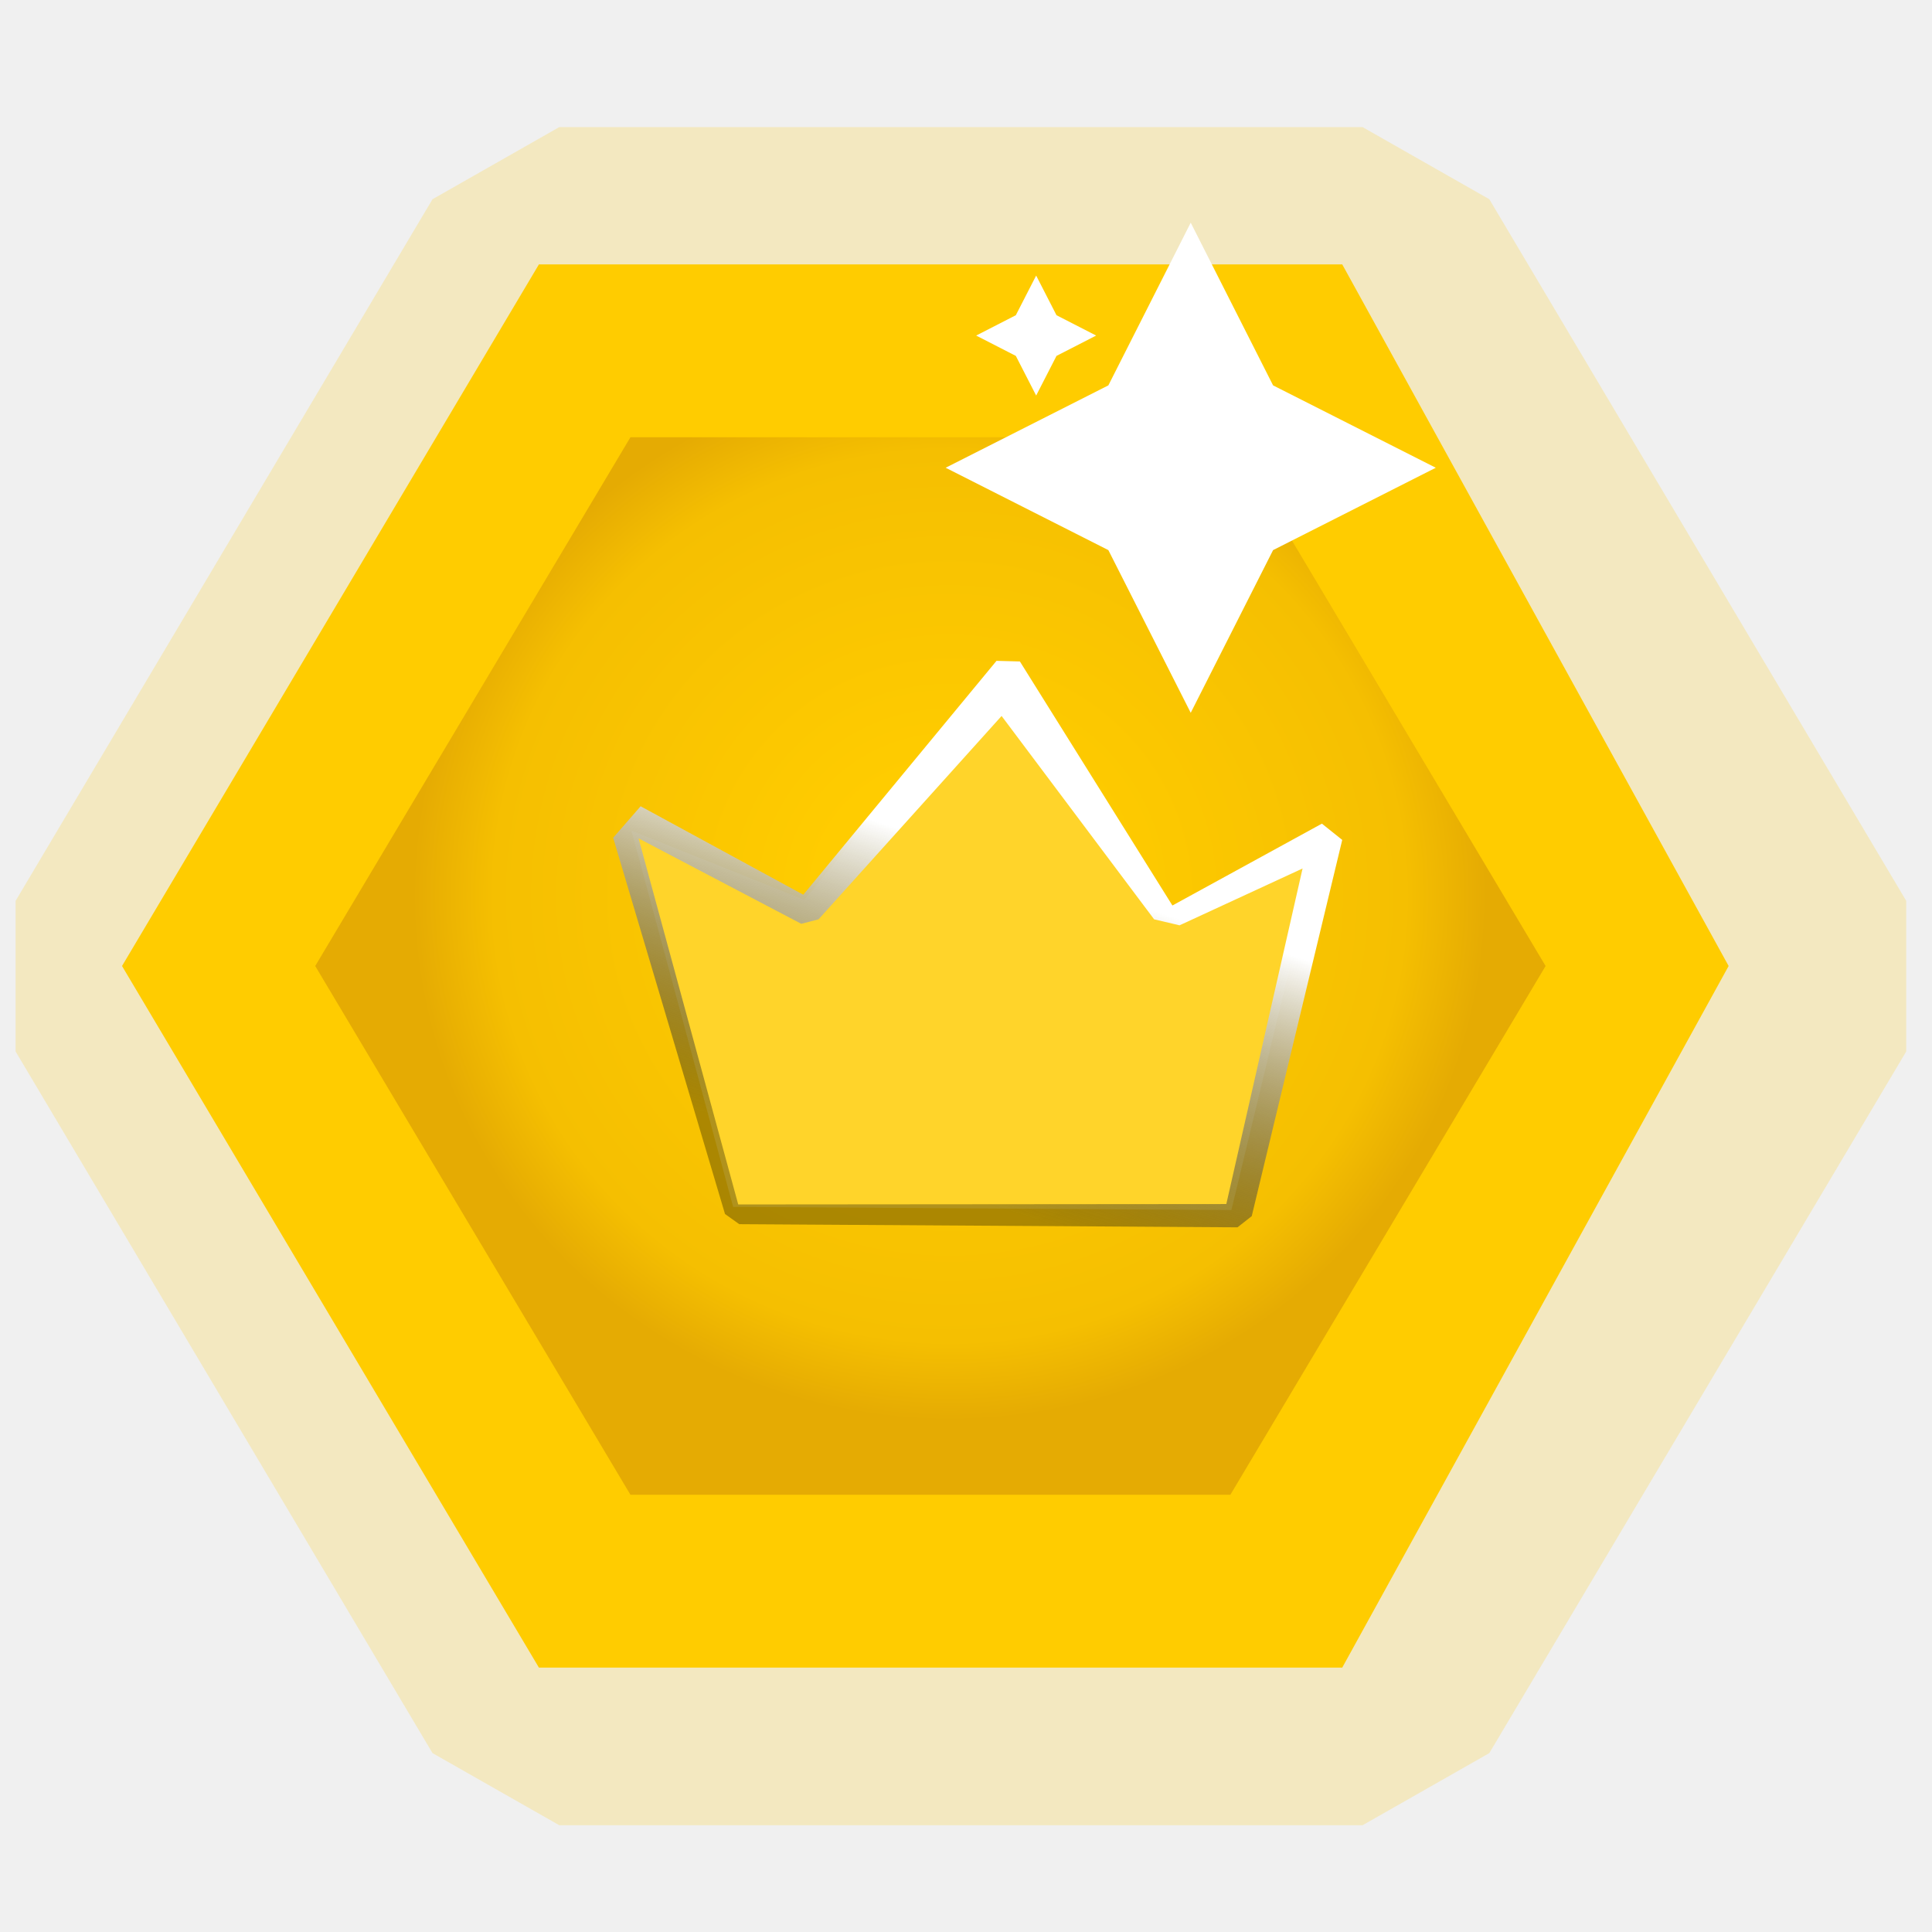
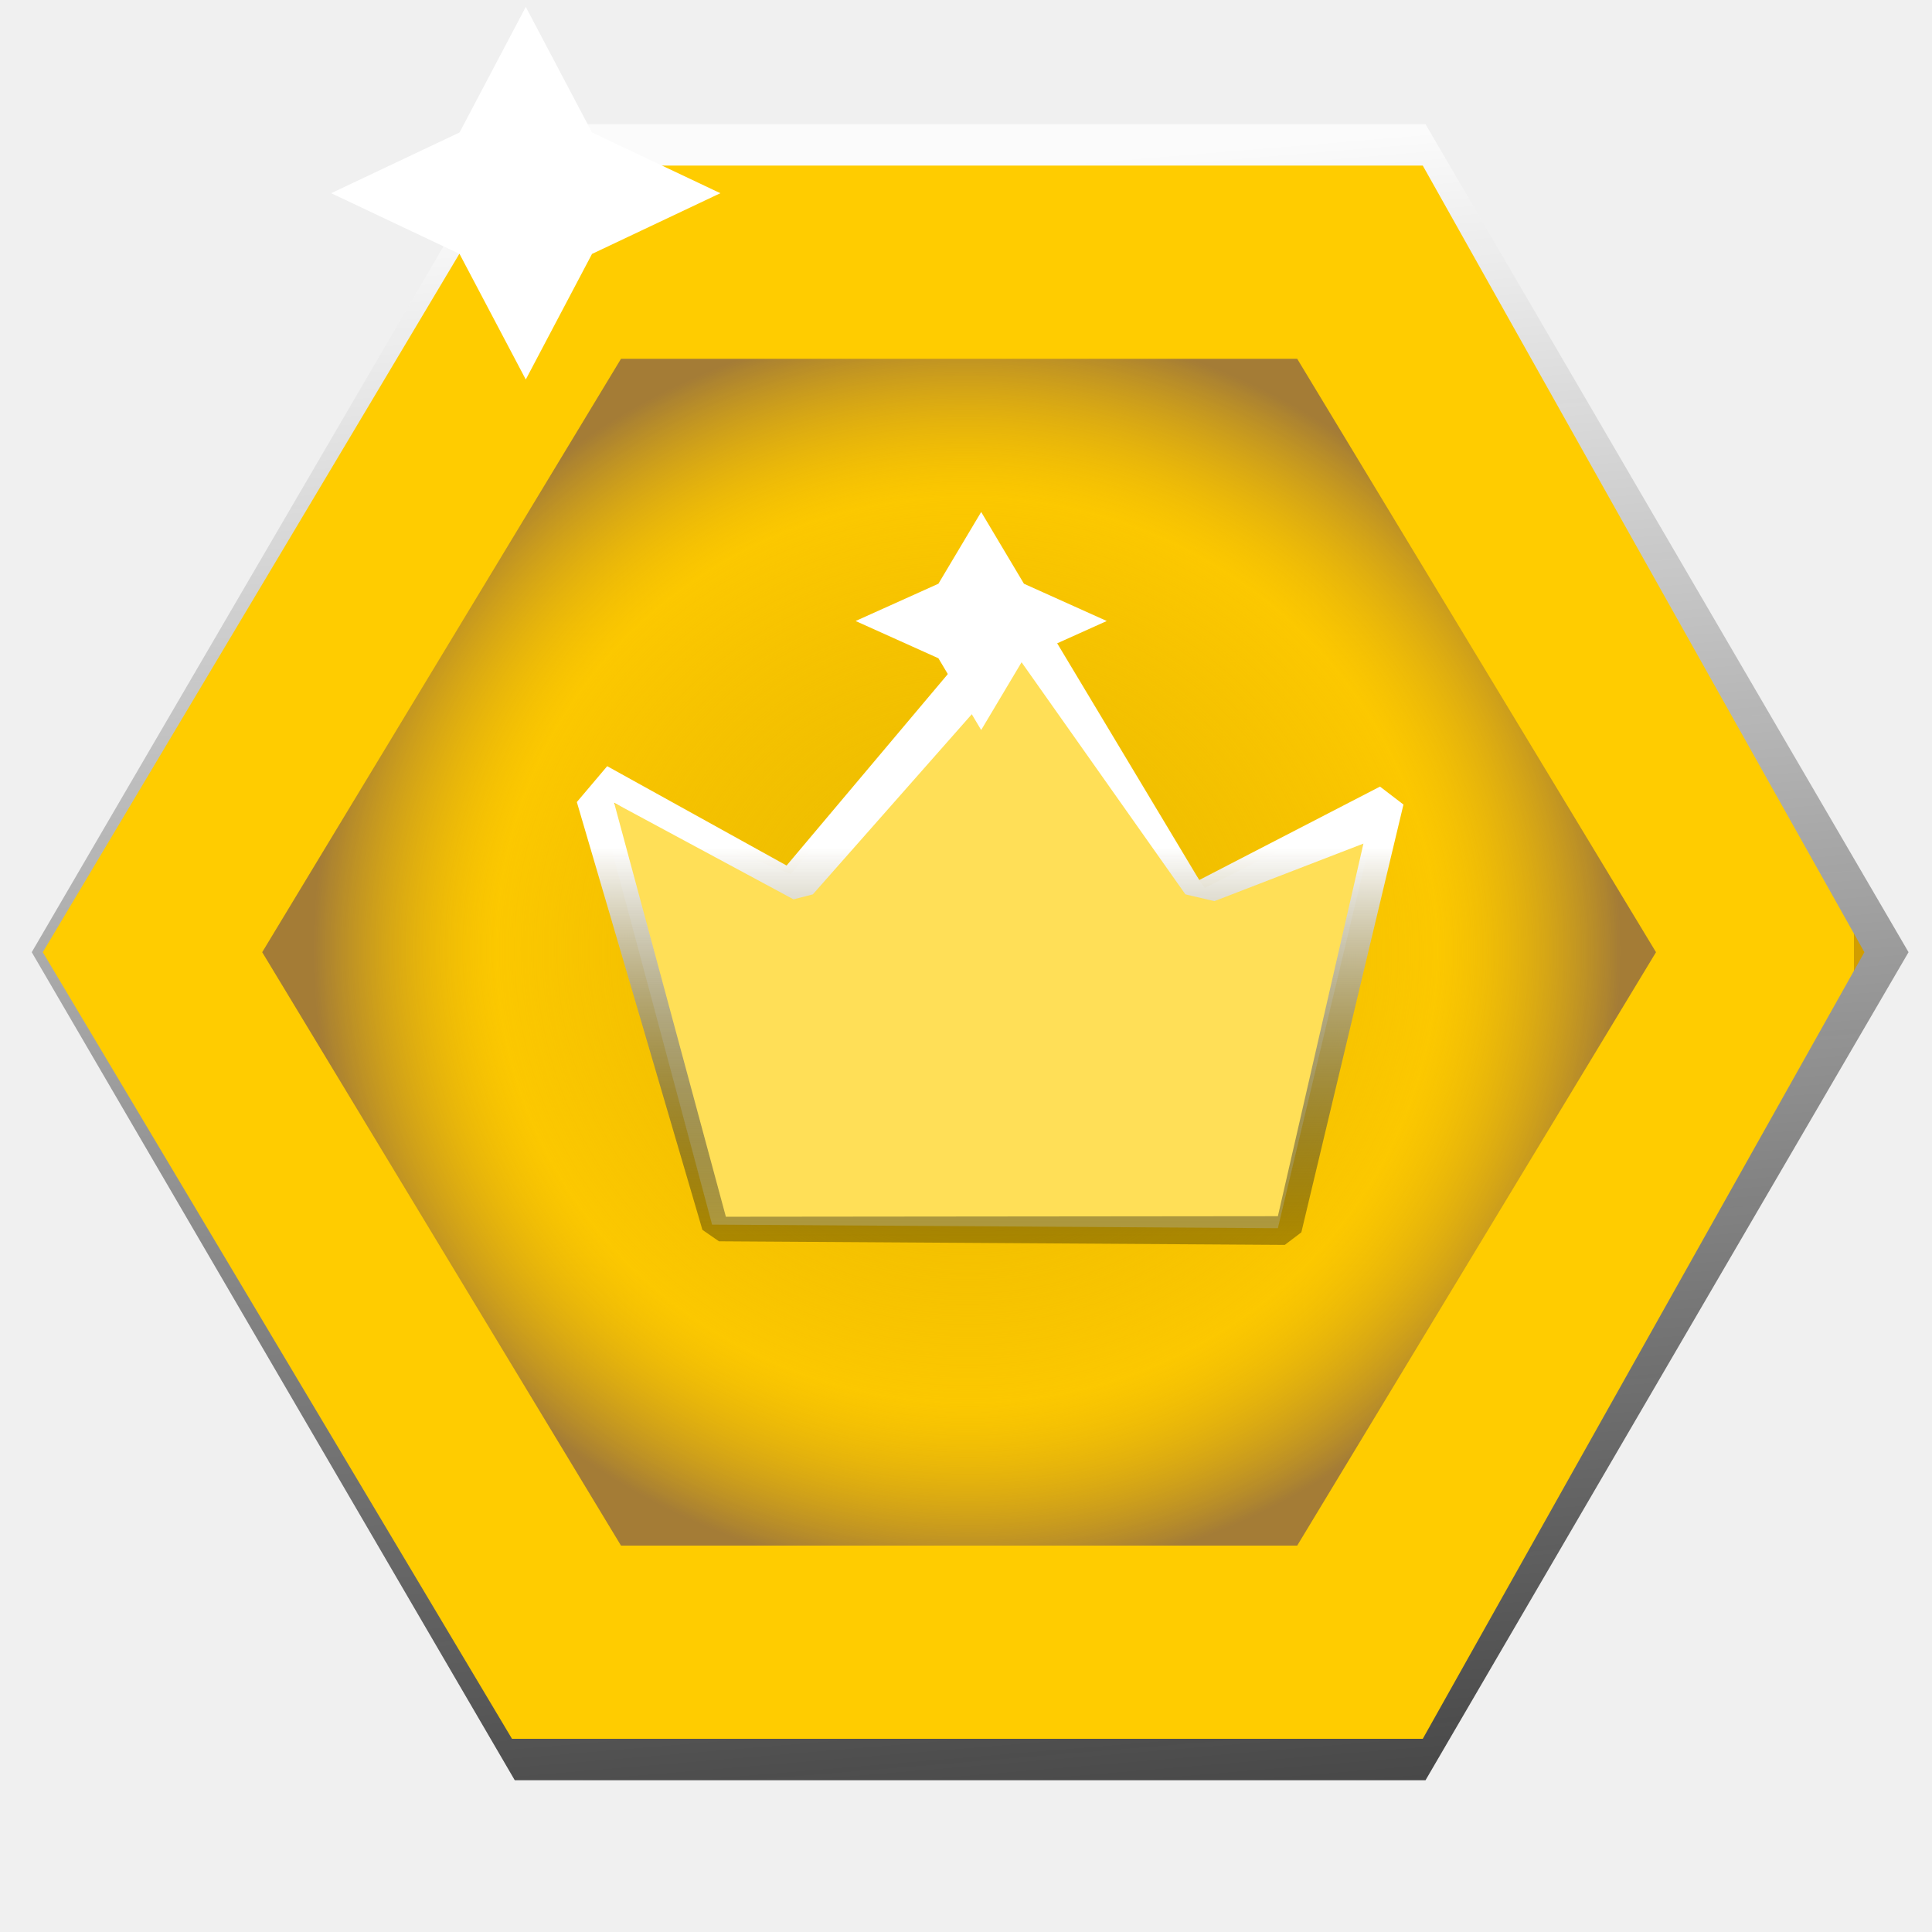
- <svg xmlns="http://www.w3.org/2000/svg" width="70" height="70" version="1.1" viewBox="0 0 19 19">
+ <svg width="50" height="50" viewBox="0 0 14 14">
  <defs>
-     <radialGradient id="prefix__d" cx="9.3" cy="288" r="6" gradientTransform="matrix(.88 .014 -.013 .86 4.9 -239)" gradientUnits="userSpaceOnUse">
-       <stop stop-color="#fc0" offset="0" />
-       <stop stop-color="#fc0" offset=".24" />
-       <stop stop-color="#f5bf01" offset=".85" />
-       <stop stop-color="#e5ab03" offset="1" />
-     </radialGradient>
-     <linearGradient id="a" x1="1.2" x2="17" y1="288" y2="288" gradientTransform="translate(0,-279)" gradientUnits="userSpaceOnUse">
+     <linearGradient id="prefix__b" x1="1.2" x2="17" y1="288" y2="288" gradientTransform="matrix(.83 0 0 .83 -.68 -233)" gradientUnits="userSpaceOnUse">
      <stop stop-color="#fc0" offset="0" />
      <stop stop-color="#fc0" offset="1" />
      <stop stop-color="#d19d00" offset="1" />
    </linearGradient>
-     <linearGradient id="b" x1="11" x2="12" y1="12" y2="8.9" gradientTransform="translate(-.82 .0026)" gradientUnits="userSpaceOnUse">
+     <linearGradient id="prefix__d" x1="11" x2="11" y1="12" y2="8.6" gradientTransform="matrix(.83 0 0 .83 -1.4 -1)" gradientUnits="userSpaceOnUse">
      <stop stop-opacity=".31" offset="0" />
      <stop stop-color="#fff" offset="1" />
    </linearGradient>
+     <linearGradient id="prefix__a" x1="13" x2="12" y1="16" y2="2.8" gradientTransform="matrix(.83 0 0 .91 -.94 -1.5)" gradientUnits="userSpaceOnUse">
+       <stop stop-opacity=".71" offset="0" />
+       <stop stop-color="#fff" stop-opacity=".75" offset="1" />
+     </linearGradient>
+     <radialGradient id="prefix__c" cx="9.1" cy="292" r="6" gradientTransform="matrix(.79 -.0039 .0052 .76 -1.7 -215)" gradientUnits="userSpaceOnUse">
+       <stop stop-color="#eac100" offset="0" />
+       <stop stop-color="#e4ac01" stop-opacity=".13" offset=".72" />
+       <stop stop-color="#846049" stop-opacity=".74" offset="1" />
+     </radialGradient>
  </defs>
-   <path d="m1.4 9.6 4.1-6.9h7.9l4.1 6.9-4.1 6.9h-7.9z" fill="none" stroke="#fc0" stroke-linecap="round" stroke-linejoin="bevel" stroke-miterlimit="8" stroke-opacity=".2" stroke-width="2.9" />
+   <path d="M.23 6.9l3.5-6h6.6l3.5 6-3.5 6h-6.6z" fill="url(#prefix__a)" />
  <g fill-rule="evenodd">
-     <path d="m1.2 9.5 4.1-6.9h7.9l3.8 6.9-3.8 6.9h-7.9z" fill="url(#a)" />
-     <path d="m3.1 9.5 3.1-5.2h5.9l3.1 5.2-3.1 5.2h-5.9z" fill="url(#prefix__d)" />
-     <path d="m9.3 4.6 1.6-0.81 0.81-1.6 0.81 1.6 1.6 0.81-1.6 0.81-0.81 1.6-0.81-1.6z" fill="#fff" />
-     <path d="m9.6 3.3 0.39-0.2 0.2-0.39 0.2 0.39 0.39 0.2-0.39 0.2-0.2 0.39-0.2-0.39z" fill="#fff" />
-     <path d="m13 8.2-0.89 3.7-4.9-0.031-1-3.7 1.7 0.68 1.9-2.3 1.7 2.4z" fill="#ffd42a" stroke-width=".93" />
+     <path d="M.31 6.9l3.4-5.7h6.6l3.2 5.7-3.2 5.7h-6.6z" fill="url(#prefix__b)" />
+     <path d="M1.9 6.9l2.6-4.3h4.9L12 6.9l-2.6 4.3H4.5z" fill="url(#prefix__c)" />
+     <path d="M2.4 1.4l.93-.44.48-.91.48.91.93.44-.93.44-.48.91-.48-.91z" fill="#fff" />
+     <path d="M10 5.8l-.74 3.1-4.1-.026-.83-3.1 1.4.56 1.6-1.9 1.4 2z" fill="#ffdf57" />
  </g>
-   <path d="m13 8.1 0.2 0.16-0.89 3.7-0.14 0.11-4.9-0.031-0.14-0.1-1.1-3.7 0.27-0.31 1.6 0.87 1.9-2.3 0.23 0.006 1.5 2.4zm-1.4 1-0.25-0.059-1.5-2-1.8 2-0.17 0.044-1.6-0.84 0.98 3.6 4.8-0.004 0.75-3.3z" fill="url(#b)" stroke-width=".93" />
+   <path d="M10 5.7l.17.13-.74 3.1-.12.091-4.1-.026-.12-.083-.91-3.1.22-.26 1.3.72 1.6-1.9.19.005 1.2 2zm-1.2.83l-.21-.049-1.2-1.7-1.5 1.7-.14.036-1.3-.7.81 3 4-.004.62-2.7z" fill="url(#prefix__d)" />
+   <path d="M6.2 4.5l.6-.27.31-.52.31.52.6.27-.6.27-.31.52-.31-.52z" fill="#fff" fill-rule="evenodd" />
</svg>
